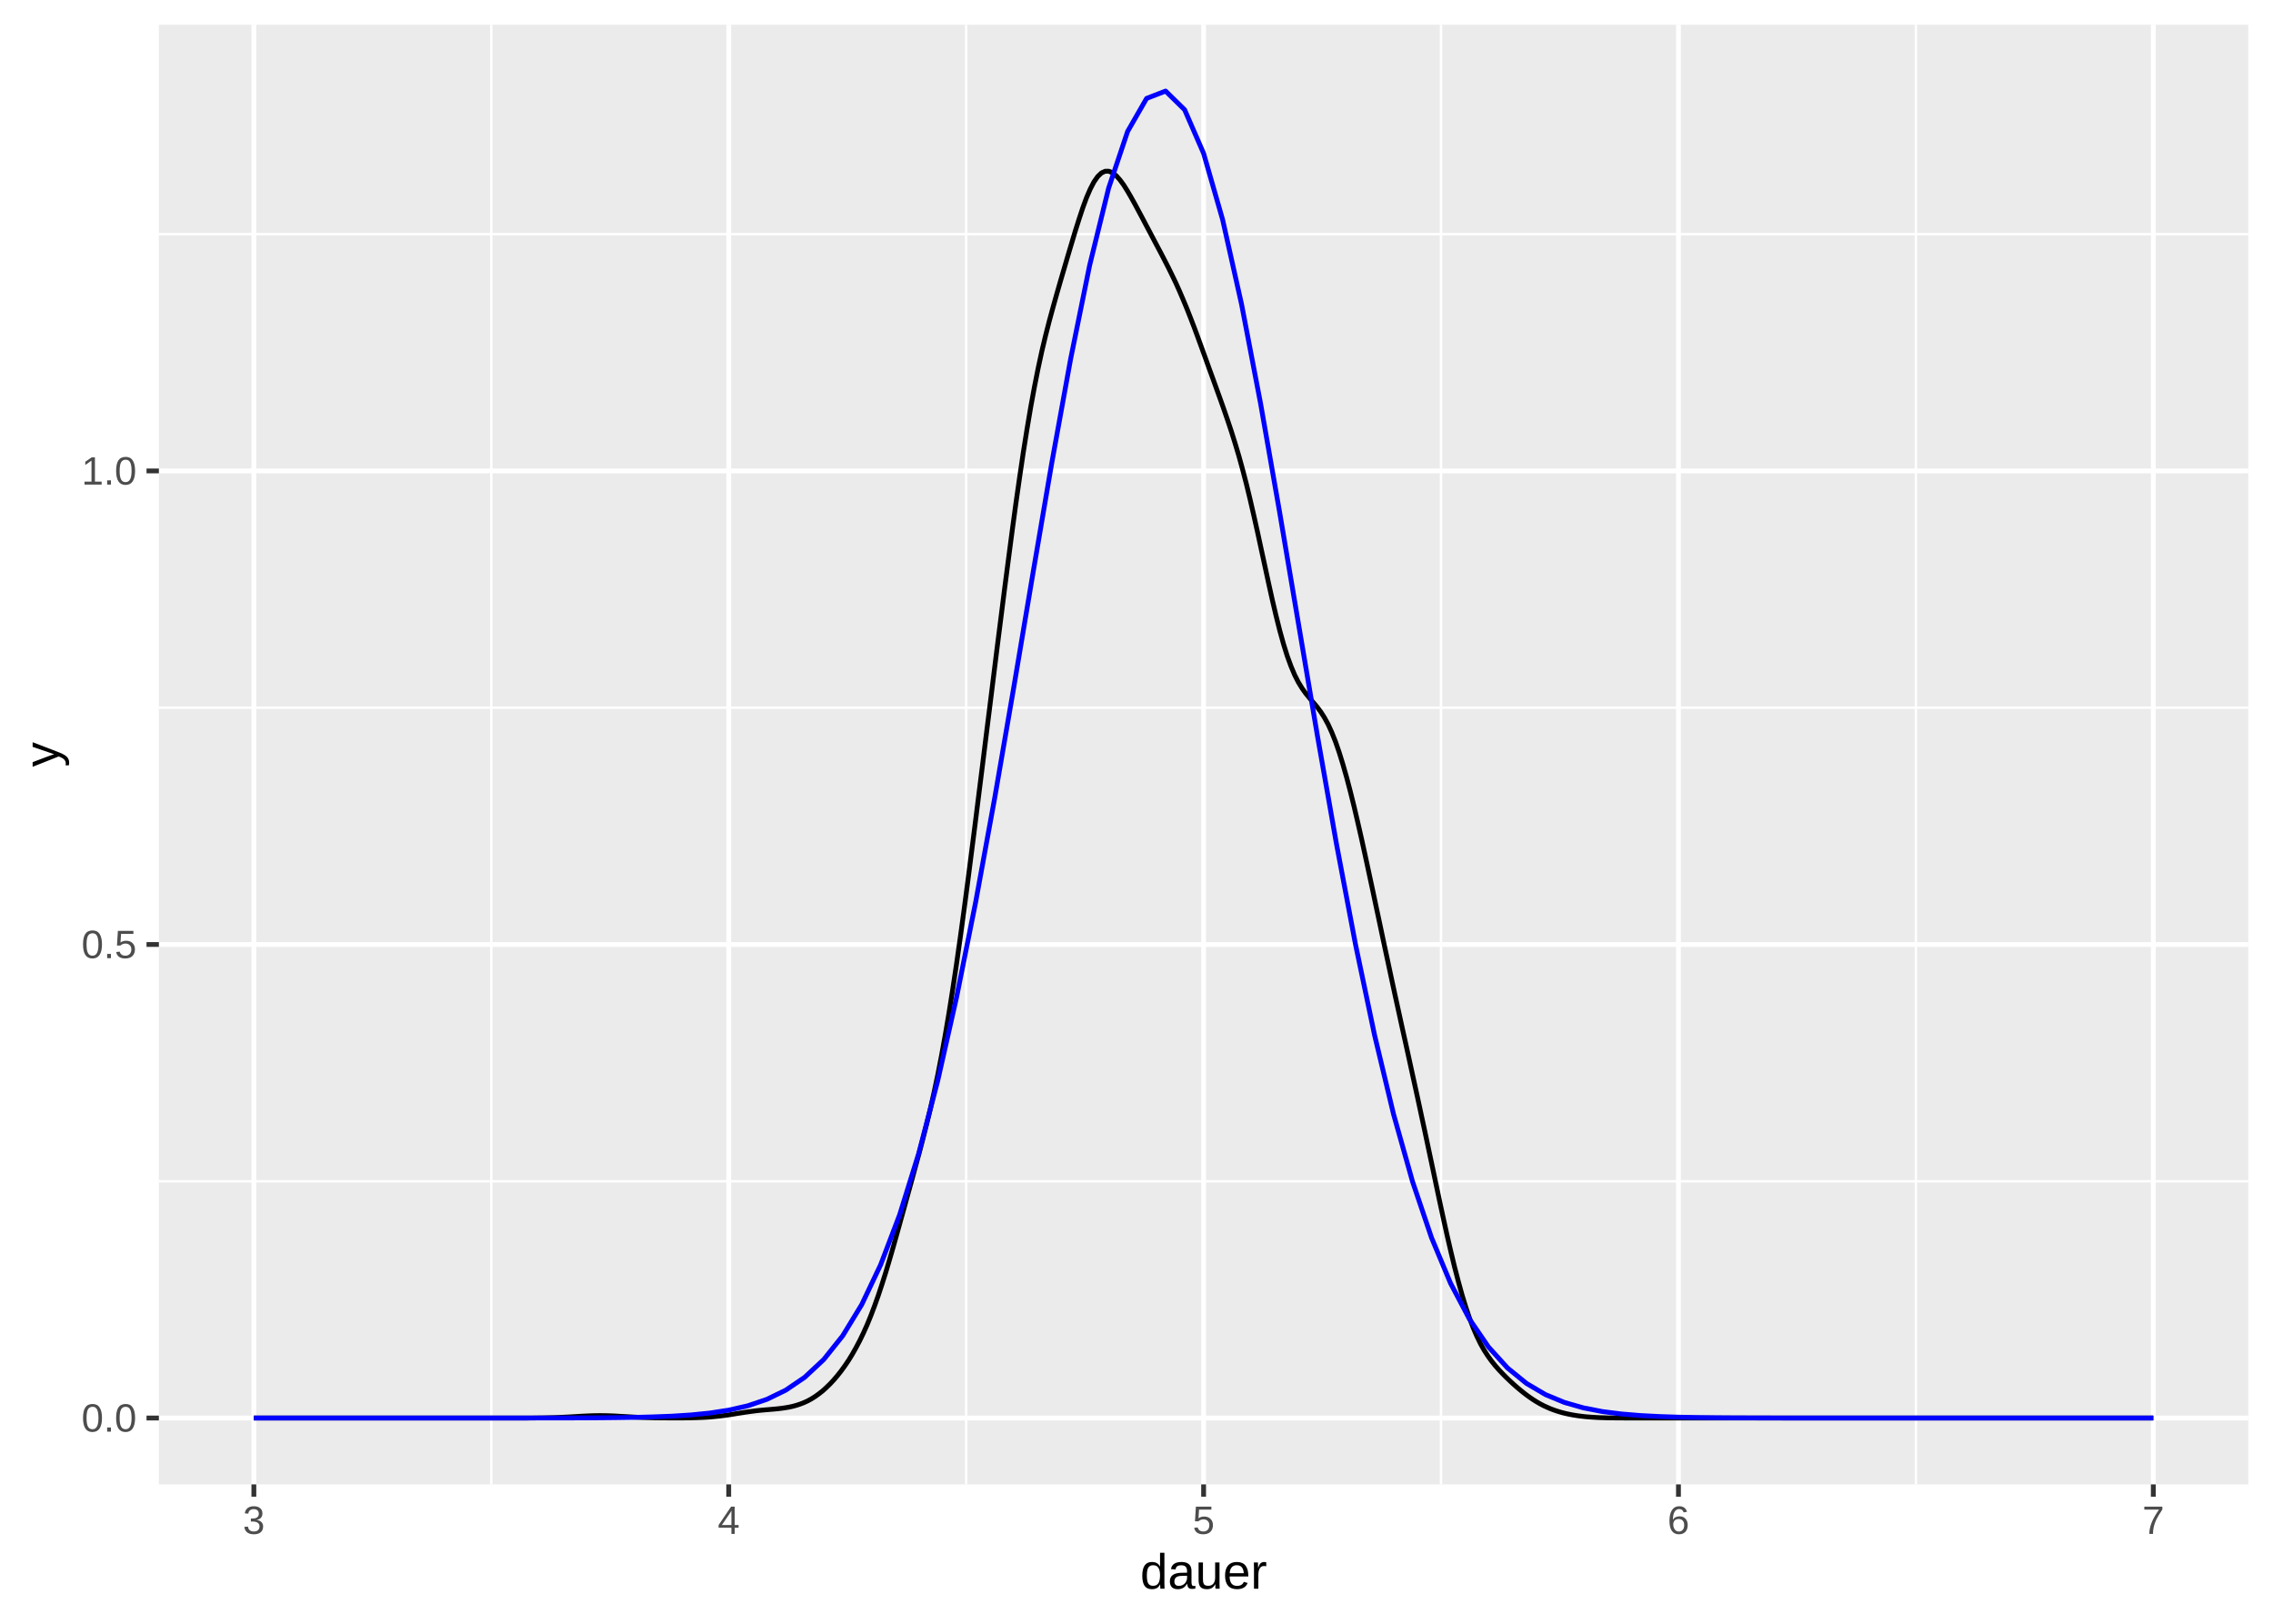
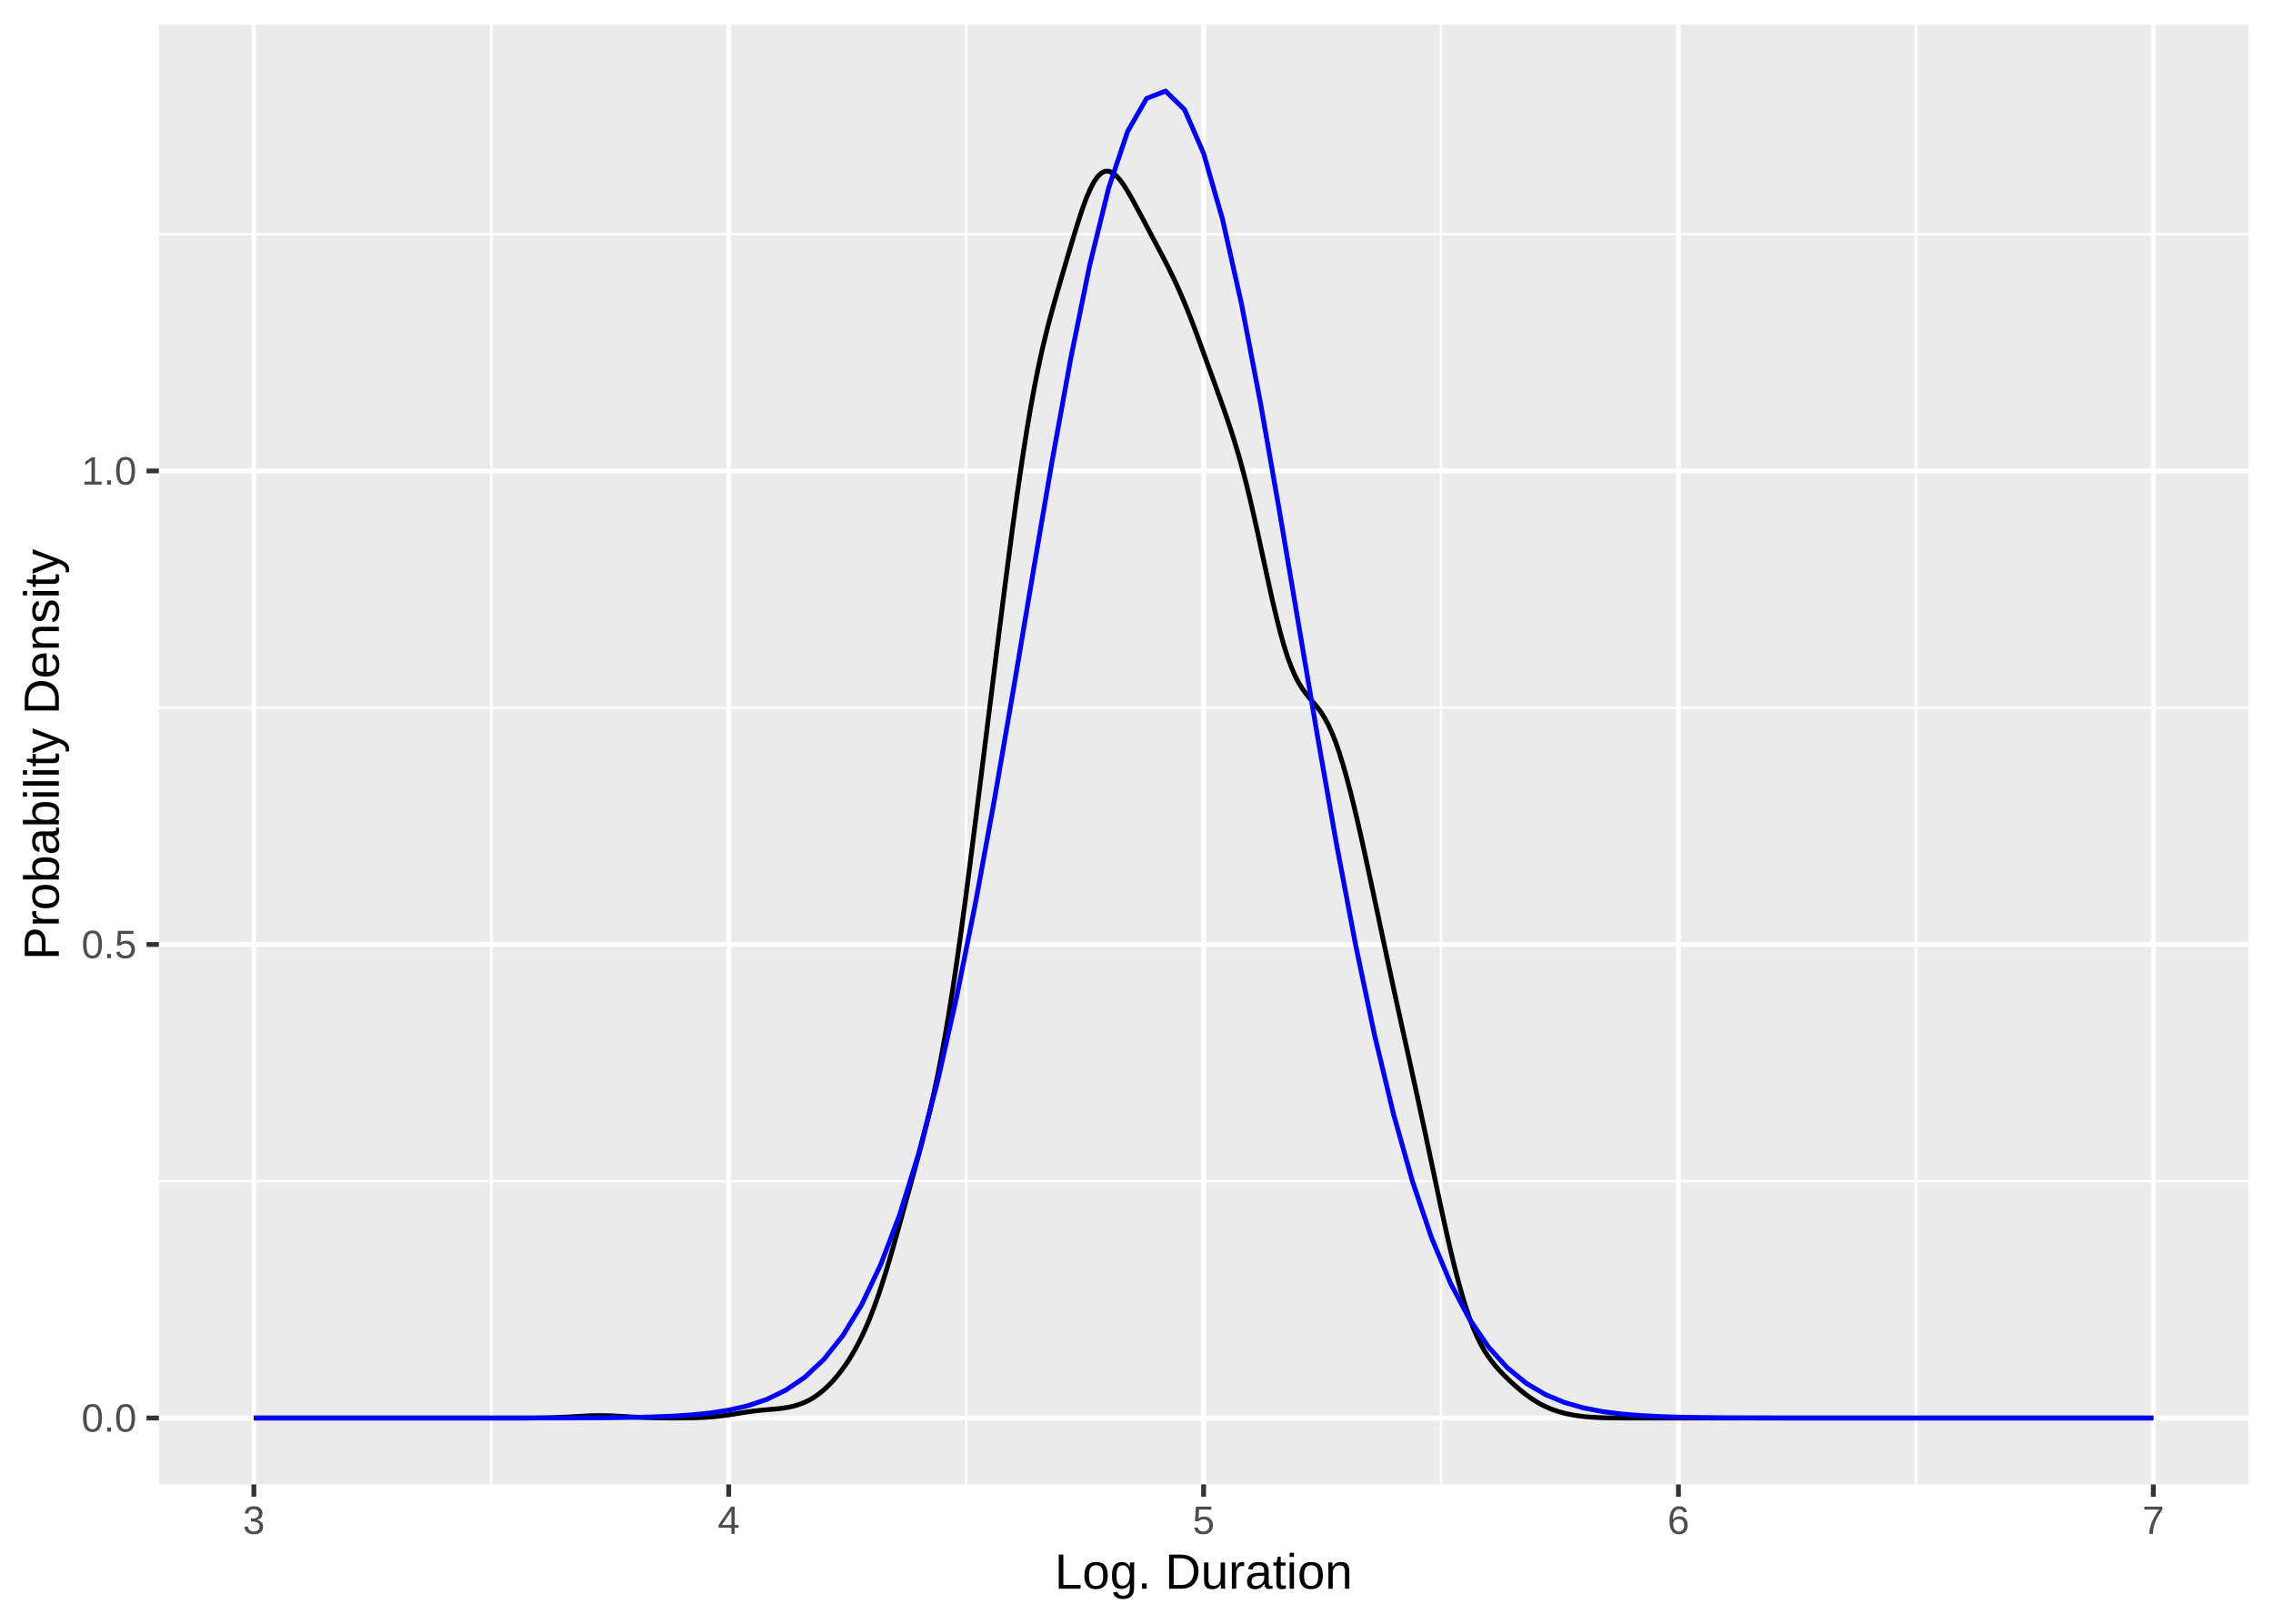
<svg xmlns="http://www.w3.org/2000/svg" width="504.00pt" height="360.00pt" viewBox="0 0 504.00 360.00">
  <g class="svglite">
    <defs>
      <style type="text/css">
    .svglite line, .svglite polyline, .svglite polygon, .svglite path, .svglite rect, .svglite circle {
      fill: none;
      stroke: #000000;
      stroke-linecap: round;
      stroke-linejoin: round;
      stroke-miterlimit: 10.00;
    }
    .svglite text {
      white-space: pre;
    }
    .svglite g.glyphgroup path {
      fill: inherit;
      stroke: none;
    }
  </style>
    </defs>
    <rect width="100%" height="100%" style="stroke: none; fill: #FFFFFF;" />
    <defs>
      <clipPath id="cpMC4wMHw1MDQuMDB8MC4wMHwzNjAuMDA=">
        <rect x="0.00" y="0.00" width="504.00" height="360.00" />
      </clipPath>
    </defs>
    <g clip-path="url(#cpMC4wMHw1MDQuMDB8MC4wMHwzNjAuMDA=)">
      <rect x="0.00" y="0.00" width="504.00" height="360.00" style="stroke-width: 1.07; stroke: #FFFFFF; fill: #FFFFFF;" />
    </g>
    <defs>
      <clipPath id="cpMzUuMjN8NDk4LjUyfDUuNDh8MzI5LjEw">
        <rect x="35.23" y="5.48" width="463.29" height="323.62" />
      </clipPath>
    </defs>
    <g clip-path="url(#cpMzUuMjN8NDk4LjUyfDUuNDh8MzI5LjEw)">
      <rect x="35.23" y="5.48" width="463.29" height="323.62" style="stroke-width: 1.07; stroke: none; fill: #EBEBEB;" />
      <polyline points="35.23,261.90 498.52,261.90 " style="stroke-width: 0.53; stroke: #FFFFFF; stroke-linecap: butt;" />
      <polyline points="35.23,156.90 498.52,156.90 " style="stroke-width: 0.53; stroke: #FFFFFF; stroke-linecap: butt;" />
      <polyline points="35.23,51.91 498.52,51.91 " style="stroke-width: 0.53; stroke: #FFFFFF; stroke-linecap: butt;" />
      <polyline points="108.94,329.10 108.94,5.48 " style="stroke-width: 0.53; stroke: #FFFFFF; stroke-linecap: butt;" />
      <polyline points="214.23,329.10 214.23,5.48 " style="stroke-width: 0.53; stroke: #FFFFFF; stroke-linecap: butt;" />
      <polyline points="319.52,329.10 319.52,5.48 " style="stroke-width: 0.53; stroke: #FFFFFF; stroke-linecap: butt;" />
      <polyline points="424.82,329.10 424.82,5.48 " style="stroke-width: 0.53; stroke: #FFFFFF; stroke-linecap: butt;" />
      <polyline points="35.23,314.39 498.52,314.39 " style="stroke-width: 1.07; stroke: #FFFFFF; stroke-linecap: butt;" />
      <polyline points="35.23,209.40 498.52,209.40 " style="stroke-width: 1.07; stroke: #FFFFFF; stroke-linecap: butt;" />
      <polyline points="35.23,104.41 498.52,104.41 " style="stroke-width: 1.07; stroke: #FFFFFF; stroke-linecap: butt;" />
      <polyline points="56.29,329.10 56.29,5.48 " style="stroke-width: 1.07; stroke: #FFFFFF; stroke-linecap: butt;" />
      <polyline points="161.58,329.10 161.58,5.48 " style="stroke-width: 1.07; stroke: #FFFFFF; stroke-linecap: butt;" />
      <polyline points="266.88,329.10 266.88,5.48 " style="stroke-width: 1.07; stroke: #FFFFFF; stroke-linecap: butt;" />
      <polyline points="372.17,329.10 372.17,5.48 " style="stroke-width: 1.07; stroke: #FFFFFF; stroke-linecap: butt;" />
      <polyline points="477.46,329.10 477.46,5.48 " style="stroke-width: 1.07; stroke: #FFFFFF; stroke-linecap: butt;" />
      <polygon points="56.29,314.39 57.12,314.39 57.94,314.39 58.76,314.39 59.59,314.39 60.41,314.39 61.24,314.39 62.06,314.39 62.89,314.39 63.71,314.39 64.53,314.39 65.36,314.39 66.18,314.39 67.01,314.39 67.83,314.39 68.66,314.39 69.48,314.39 70.30,314.39 71.13,314.39 71.95,314.39 72.78,314.39 73.60,314.39 74.42,314.39 75.25,314.39 76.07,314.39 76.90,314.39 77.72,314.39 78.55,314.39 79.37,314.39 80.19,314.39 81.02,314.39 81.84,314.39 82.67,314.39 83.49,314.39 84.31,314.39 85.14,314.39 85.96,314.39 86.79,314.39 87.61,314.39 88.44,314.39 89.26,314.39 90.08,314.39 90.91,314.39 91.73,314.39 92.56,314.39 93.38,314.39 94.21,314.39 95.03,314.39 95.85,314.39 96.68,314.39 97.50,314.39 98.33,314.39 99.15,314.39 99.97,314.39 100.80,314.39 101.62,314.39 102.45,314.39 103.27,314.39 104.10,314.39 104.92,314.39 105.74,314.39 106.57,314.39 107.39,314.39 108.22,314.39 109.04,314.39 109.87,314.39 110.69,314.39 111.51,314.39 112.34,314.39 113.16,314.39 113.99,314.39 114.81,314.39 115.63,314.39 116.46,314.39 117.28,314.38 118.11,314.38 118.93,314.37 119.76,314.36 120.58,314.35 121.40,314.33 122.23,314.31 123.05,314.29 123.88,314.26 124.70,314.22 125.53,314.18 126.35,314.14 127.17,314.09 128.00,314.04 128.82,313.99 129.65,313.95 130.47,313.91 131.29,313.88 132.12,313.86 132.94,313.85 133.77,313.86 134.59,313.87 135.42,313.90 136.24,313.93 137.06,313.98 137.89,314.03 138.71,314.07 139.54,314.12 140.36,314.17 141.19,314.21 142.01,314.25 142.83,314.28 143.66,314.31 144.48,314.33 145.31,314.35 146.13,314.36 146.95,314.37 147.78,314.37 148.60,314.38 149.43,314.38 150.25,314.38 151.08,314.38 151.90,314.37 152.72,314.36 153.55,314.34 154.37,314.32 155.20,314.29 156.02,314.26 156.85,314.21 157.67,314.15 158.49,314.07 159.32,313.99 160.14,313.89 160.97,313.78 161.79,313.66 162.61,313.53 163.44,313.39 164.26,313.26 165.09,313.13 165.91,313.01 166.74,312.90 167.56,312.79 168.38,312.70 169.21,312.62 170.03,312.55 170.86,312.48 171.68,312.41 172.51,312.33 173.33,312.23 174.15,312.11 174.98,311.97 175.80,311.79 176.63,311.56 177.45,311.29 178.27,310.97 179.10,310.59 179.92,310.14 180.75,309.62 181.57,309.03 182.40,308.38 183.22,307.64 184.04,306.84 184.87,305.95 185.69,304.99 186.52,303.94 187.34,302.81 188.17,301.58 188.99,300.24 189.81,298.79 190.64,297.22 191.46,295.52 192.29,293.67 193.11,291.66 193.93,289.50 194.76,287.17 195.58,284.69 196.41,282.07 197.23,279.31 198.06,276.46 198.88,273.54 199.70,270.58 200.53,267.60 201.35,264.61 202.18,261.62 203.00,258.61 203.83,255.57 204.65,252.45 205.47,249.21 206.30,245.79 207.12,242.14 207.95,238.22 208.77,234.01 209.59,229.47 210.42,224.59 211.24,219.39 212.07,213.88 212.89,208.09 213.72,202.06 214.54,195.82 215.36,189.42 216.19,182.93 217.01,176.36 217.84,169.76 218.66,163.14 219.49,156.52 220.31,149.92 221.13,143.34 221.96,136.80 222.78,130.33 223.61,123.95 224.43,117.71 225.25,111.66 226.08,105.84 226.90,100.30 227.73,95.09 228.55,90.23 229.38,85.73 230.20,81.61 231.02,77.82 231.85,74.35 232.67,71.14 233.50,68.10 234.32,65.18 235.14,62.32 235.97,59.50 236.79,56.69 237.62,53.91 238.44,51.18 239.27,48.55 240.09,46.08 240.91,43.84 241.74,41.92 242.56,40.34 243.39,39.15 244.21,38.36 245.04,37.97 245.86,37.96 246.68,38.31 247.51,38.96 248.33,39.88 249.16,41.01 249.98,42.32 250.80,43.73 251.63,45.22 252.45,46.75 253.28,48.30 254.10,49.86 254.93,51.42 255.75,52.98 256.57,54.53 257.40,56.09 258.22,57.67 259.05,59.29 259.87,60.96 260.70,62.69 261.52,64.51 262.34,66.42 263.17,68.42 263.99,70.50 264.82,72.66 265.64,74.88 266.46,77.13 267.29,79.41 268.11,81.69 268.94,83.96 269.76,86.24 270.59,88.53 271.41,90.85 272.23,93.24 273.06,95.73 273.88,98.35 274.71,101.13 275.53,104.10 276.36,107.29 277.18,110.68 278.00,114.24 278.83,117.94 279.65,121.73 280.48,125.55 281.30,129.34 282.12,133.03 282.95,136.54 283.77,139.82 284.60,142.80 285.42,145.43 286.25,147.70 287.07,149.64 287.89,151.26 288.72,152.61 289.54,153.76 290.37,154.77 291.19,155.73 292.02,156.71 292.84,157.80 293.66,159.08 294.49,160.60 295.31,162.40 296.14,164.48 296.96,166.86 297.78,169.51 298.61,172.42 299.43,175.55 300.26,178.89 301.08,182.39 301.91,186.02 302.73,189.76 303.55,193.57 304.38,197.43 305.20,201.31 306.03,205.20 306.85,209.08 307.68,212.94 308.50,216.78 309.32,220.58 310.15,224.36 310.97,228.11 311.80,231.84 312.62,235.58 313.44,239.33 314.27,243.11 315.09,246.92 315.92,250.76 316.74,254.63 317.57,258.53 318.39,262.43 319.21,266.30 320.04,270.13 320.86,273.84 321.69,277.43 322.51,280.84 323.34,284.03 324.16,287.00 324.98,289.70 325.81,292.15 326.63,294.32 327.46,296.24 328.28,297.93 329.10,299.38 329.93,300.66 330.75,301.79 331.58,302.82 332.40,303.75 333.23,304.62 334.05,305.45 334.87,306.23 335.70,306.99 336.52,307.71 337.35,308.40 338.17,309.05 339.00,309.66 339.82,310.23 340.64,310.75 341.47,311.23 342.29,311.66 343.12,312.04 343.94,312.39 344.76,312.69 345.59,312.96 346.41,313.20 347.24,313.41 348.06,313.58 348.89,313.74 349.71,313.87 350.53,313.98 351.36,314.08 352.18,314.15 353.01,314.21 353.83,314.26 354.66,314.30 355.48,314.32 356.30,314.35 357.13,314.36 357.95,314.37 358.78,314.38 359.60,314.38 360.42,314.39 361.25,314.39 362.07,314.39 362.90,314.39 363.72,314.39 364.55,314.39 365.37,314.39 366.19,314.39 367.02,314.39 367.84,314.39 368.67,314.39 369.49,314.39 370.32,314.39 371.14,314.39 371.96,314.39 372.79,314.39 373.61,314.39 374.44,314.39 375.26,314.39 376.08,314.39 376.91,314.39 377.73,314.39 378.56,314.39 379.38,314.39 380.21,314.39 381.03,314.39 381.85,314.39 382.68,314.39 383.50,314.39 384.33,314.39 385.15,314.39 385.97,314.39 386.80,314.39 387.62,314.39 388.45,314.39 389.27,314.39 390.10,314.39 390.92,314.39 391.74,314.39 392.57,314.39 393.39,314.39 394.22,314.39 395.04,314.39 395.87,314.39 396.69,314.39 397.51,314.39 398.34,314.39 399.16,314.39 399.99,314.39 400.81,314.39 401.63,314.39 402.46,314.39 403.28,314.39 404.11,314.39 404.93,314.39 405.76,314.39 406.58,314.39 407.40,314.39 408.23,314.39 409.05,314.39 409.88,314.39 410.70,314.39 411.53,314.39 412.35,314.39 413.17,314.39 414.00,314.39 414.82,314.39 415.65,314.39 416.47,314.39 417.29,314.39 418.12,314.39 418.94,314.39 419.77,314.39 420.59,314.39 421.42,314.39 422.24,314.39 423.06,314.39 423.89,314.39 424.71,314.39 425.54,314.39 426.36,314.39 427.19,314.39 428.01,314.39 428.83,314.39 429.66,314.39 430.48,314.39 431.31,314.39 432.13,314.39 432.95,314.39 433.78,314.39 434.60,314.39 435.43,314.39 436.25,314.39 437.08,314.39 437.90,314.39 438.72,314.39 439.55,314.39 440.37,314.39 441.20,314.39 442.02,314.39 442.85,314.39 443.67,314.39 444.49,314.39 445.32,314.39 446.14,314.39 446.97,314.39 447.79,314.39 448.61,314.39 449.44,314.39 450.26,314.39 451.09,314.39 451.91,314.39 452.74,314.39 453.56,314.39 454.38,314.39 455.21,314.39 456.03,314.39 456.86,314.39 457.68,314.39 458.51,314.39 459.33,314.39 460.15,314.39 460.98,314.39 461.80,314.39 462.63,314.39 463.45,314.39 464.27,314.39 465.10,314.39 465.92,314.39 466.75,314.39 467.57,314.39 468.40,314.39 469.22,314.39 470.04,314.39 470.87,314.39 471.69,314.39 472.52,314.39 473.34,314.39 474.17,314.39 474.99,314.39 475.81,314.39 476.64,314.39 477.46,314.39 477.46,314.39 476.64,314.39 475.81,314.39 474.99,314.39 474.17,314.39 473.34,314.39 472.52,314.39 471.69,314.39 470.87,314.39 470.04,314.39 469.22,314.39 468.40,314.39 467.57,314.39 466.75,314.39 465.92,314.39 465.10,314.39 464.27,314.39 463.45,314.39 462.63,314.39 461.80,314.39 460.98,314.39 460.15,314.39 459.33,314.39 458.51,314.39 457.68,314.39 456.86,314.39 456.03,314.39 455.21,314.39 454.38,314.39 453.56,314.39 452.74,314.39 451.91,314.39 451.09,314.39 450.26,314.39 449.44,314.39 448.61,314.39 447.79,314.39 446.97,314.39 446.14,314.39 445.32,314.39 444.49,314.39 443.67,314.39 442.85,314.39 442.02,314.39 441.20,314.39 440.37,314.39 439.55,314.39 438.72,314.39 437.90,314.39 437.08,314.39 436.25,314.39 435.43,314.39 434.60,314.39 433.78,314.39 432.95,314.39 432.13,314.39 431.31,314.39 430.48,314.39 429.66,314.39 428.83,314.39 428.01,314.39 427.19,314.39 426.36,314.39 425.54,314.39 424.71,314.39 423.89,314.39 423.06,314.39 422.24,314.39 421.42,314.39 420.59,314.39 419.77,314.39 418.94,314.39 418.12,314.39 417.29,314.39 416.47,314.39 415.65,314.39 414.82,314.39 414.00,314.39 413.17,314.39 412.35,314.39 411.53,314.39 410.70,314.39 409.88,314.39 409.05,314.39 408.23,314.39 407.40,314.39 406.58,314.39 405.76,314.39 404.93,314.39 404.11,314.39 403.28,314.39 402.46,314.39 401.63,314.39 400.81,314.39 399.99,314.39 399.16,314.39 398.34,314.39 397.51,314.39 396.69,314.39 395.87,314.39 395.04,314.39 394.22,314.39 393.39,314.39 392.57,314.39 391.74,314.39 390.92,314.39 390.10,314.39 389.27,314.39 388.45,314.39 387.62,314.39 386.80,314.39 385.97,314.39 385.15,314.39 384.33,314.39 383.50,314.39 382.68,314.39 381.85,314.39 381.03,314.39 380.21,314.39 379.38,314.39 378.56,314.39 377.73,314.39 376.91,314.39 376.08,314.39 375.26,314.39 374.44,314.39 373.61,314.39 372.79,314.39 371.96,314.39 371.14,314.39 370.32,314.39 369.49,314.39 368.67,314.39 367.84,314.39 367.02,314.39 366.19,314.39 365.37,314.39 364.55,314.39 363.72,314.39 362.90,314.39 362.07,314.39 361.25,314.39 360.42,314.39 359.60,314.39 358.78,314.39 357.95,314.39 357.13,314.39 356.30,314.39 355.48,314.39 354.66,314.39 353.83,314.39 353.01,314.39 352.18,314.39 351.36,314.39 350.53,314.39 349.71,314.39 348.89,314.39 348.06,314.39 347.24,314.39 346.41,314.39 345.59,314.39 344.76,314.39 343.94,314.39 343.12,314.39 342.29,314.39 341.47,314.39 340.64,314.39 339.82,314.39 339.00,314.39 338.17,314.39 337.35,314.39 336.52,314.39 335.70,314.39 334.87,314.39 334.05,314.39 333.23,314.39 332.40,314.39 331.58,314.39 330.75,314.39 329.93,314.39 329.10,314.39 328.28,314.39 327.46,314.39 326.63,314.39 325.81,314.39 324.98,314.39 324.16,314.39 323.34,314.39 322.51,314.39 321.69,314.39 320.86,314.39 320.04,314.39 319.21,314.39 318.39,314.39 317.57,314.39 316.74,314.39 315.92,314.39 315.09,314.39 314.27,314.39 313.44,314.39 312.62,314.39 311.80,314.39 310.97,314.39 310.15,314.39 309.32,314.39 308.50,314.39 307.68,314.39 306.85,314.39 306.03,314.39 305.20,314.39 304.38,314.39 303.55,314.39 302.73,314.39 301.91,314.39 301.08,314.39 300.26,314.39 299.43,314.39 298.61,314.39 297.78,314.39 296.96,314.39 296.14,314.39 295.31,314.39 294.49,314.39 293.66,314.39 292.84,314.39 292.02,314.39 291.19,314.39 290.37,314.39 289.54,314.39 288.72,314.39 287.89,314.39 287.07,314.39 286.25,314.39 285.42,314.39 284.60,314.39 283.77,314.39 282.95,314.39 282.12,314.39 281.30,314.39 280.48,314.39 279.65,314.39 278.83,314.39 278.00,314.39 277.18,314.39 276.36,314.39 275.53,314.39 274.71,314.39 273.88,314.39 273.06,314.39 272.23,314.39 271.41,314.39 270.59,314.39 269.76,314.39 268.94,314.39 268.11,314.39 267.29,314.39 266.46,314.39 265.64,314.39 264.82,314.39 263.99,314.39 263.17,314.39 262.34,314.39 261.52,314.39 260.70,314.39 259.87,314.39 259.05,314.39 258.22,314.39 257.40,314.39 256.57,314.39 255.75,314.39 254.93,314.39 254.10,314.39 253.28,314.39 252.45,314.39 251.63,314.39 250.80,314.39 249.98,314.39 249.16,314.39 248.33,314.39 247.51,314.39 246.68,314.39 245.86,314.39 245.04,314.39 244.21,314.39 243.39,314.39 242.56,314.39 241.74,314.39 240.91,314.39 240.09,314.39 239.27,314.39 238.44,314.39 237.62,314.39 236.79,314.39 235.97,314.39 235.14,314.39 234.32,314.39 233.50,314.39 232.67,314.39 231.85,314.39 231.02,314.39 230.20,314.39 229.38,314.39 228.55,314.39 227.73,314.39 226.90,314.39 226.08,314.39 225.25,314.39 224.43,314.39 223.61,314.39 222.78,314.39 221.96,314.39 221.13,314.39 220.31,314.39 219.49,314.39 218.66,314.39 217.84,314.39 217.01,314.39 216.19,314.39 215.36,314.39 214.54,314.39 213.72,314.39 212.89,314.39 212.07,314.39 211.24,314.39 210.42,314.39 209.59,314.39 208.77,314.39 207.95,314.39 207.12,314.39 206.30,314.39 205.47,314.39 204.65,314.39 203.83,314.39 203.00,314.39 202.18,314.39 201.35,314.39 200.53,314.39 199.70,314.39 198.88,314.39 198.06,314.39 197.23,314.39 196.41,314.39 195.58,314.39 194.76,314.39 193.93,314.39 193.11,314.39 192.29,314.39 191.46,314.39 190.64,314.39 189.81,314.39 188.99,314.39 188.17,314.39 187.34,314.39 186.52,314.39 185.69,314.39 184.87,314.39 184.04,314.39 183.22,314.39 182.40,314.39 181.57,314.39 180.75,314.39 179.92,314.39 179.10,314.39 178.27,314.39 177.45,314.39 176.63,314.39 175.80,314.39 174.98,314.39 174.15,314.39 173.33,314.39 172.51,314.39 171.68,314.39 170.86,314.39 170.03,314.39 169.21,314.39 168.38,314.39 167.56,314.39 166.74,314.39 165.91,314.39 165.09,314.39 164.26,314.39 163.44,314.39 162.61,314.39 161.79,314.39 160.97,314.39 160.14,314.39 159.32,314.39 158.49,314.39 157.67,314.39 156.85,314.39 156.02,314.39 155.20,314.39 154.37,314.39 153.55,314.39 152.72,314.39 151.90,314.39 151.08,314.39 150.25,314.39 149.43,314.39 148.60,314.39 147.78,314.39 146.95,314.39 146.13,314.39 145.31,314.39 144.48,314.39 143.66,314.39 142.83,314.39 142.01,314.39 141.19,314.39 140.36,314.39 139.54,314.39 138.71,314.39 137.89,314.39 137.06,314.39 136.24,314.39 135.42,314.39 134.59,314.39 133.77,314.39 132.94,314.39 132.12,314.39 131.29,314.39 130.47,314.39 129.65,314.39 128.82,314.39 128.00,314.39 127.17,314.39 126.35,314.39 125.53,314.39 124.70,314.39 123.88,314.39 123.05,314.39 122.23,314.39 121.40,314.39 120.58,314.39 119.76,314.39 118.93,314.39 118.11,314.39 117.28,314.39 116.46,314.39 115.63,314.39 114.81,314.39 113.99,314.39 113.16,314.39 112.34,314.39 111.51,314.39 110.69,314.39 109.87,314.39 109.04,314.39 108.22,314.39 107.39,314.39 106.57,314.39 105.74,314.39 104.92,314.39 104.10,314.39 103.27,314.39 102.45,314.39 101.62,314.39 100.80,314.39 99.97,314.39 99.15,314.39 98.33,314.39 97.50,314.39 96.68,314.39 95.85,314.39 95.03,314.39 94.21,314.39 93.38,314.39 92.56,314.39 91.73,314.39 90.91,314.39 90.08,314.39 89.26,314.39 88.44,314.39 87.61,314.39 86.79,314.39 85.96,314.39 85.14,314.39 84.31,314.39 83.49,314.39 82.67,314.39 81.84,314.39 81.02,314.39 80.19,314.39 79.37,314.39 78.55,314.39 77.72,314.39 76.90,314.39 76.07,314.39 75.25,314.39 74.42,314.39 73.60,314.39 72.78,314.39 71.95,314.39 71.13,314.39 70.30,314.39 69.48,314.39 68.66,314.39 67.83,314.39 67.01,314.39 66.18,314.39 65.36,314.39 64.53,314.39 63.71,314.39 62.89,314.39 62.06,314.39 61.24,314.39 60.41,314.39 59.59,314.39 58.76,314.39 57.94,314.39 57.12,314.39 56.29,314.39 " style="stroke-width: 0.00; stroke: none; stroke-linecap: butt;" />
      <polyline points="56.29,314.39 57.12,314.39 57.94,314.39 58.76,314.39 59.59,314.39 60.41,314.39 61.24,314.39 62.06,314.39 62.89,314.39 63.71,314.39 64.53,314.39 65.36,314.39 66.18,314.39 67.01,314.39 67.83,314.39 68.66,314.39 69.48,314.39 70.30,314.39 71.13,314.39 71.95,314.39 72.78,314.39 73.60,314.39 74.42,314.39 75.25,314.39 76.07,314.39 76.90,314.39 77.72,314.39 78.55,314.39 79.37,314.39 80.19,314.39 81.02,314.39 81.84,314.39 82.67,314.39 83.49,314.39 84.31,314.39 85.14,314.39 85.96,314.39 86.79,314.39 87.61,314.39 88.44,314.39 89.26,314.39 90.08,314.39 90.91,314.39 91.73,314.39 92.56,314.39 93.38,314.39 94.21,314.39 95.03,314.39 95.85,314.39 96.68,314.39 97.50,314.39 98.33,314.39 99.15,314.39 99.97,314.39 100.80,314.39 101.62,314.39 102.45,314.39 103.27,314.39 104.10,314.39 104.92,314.39 105.74,314.39 106.57,314.39 107.39,314.39 108.22,314.39 109.04,314.39 109.87,314.39 110.69,314.39 111.51,314.39 112.34,314.39 113.16,314.39 113.99,314.39 114.81,314.39 115.63,314.39 116.46,314.39 117.28,314.38 118.11,314.38 118.93,314.37 119.76,314.36 120.58,314.35 121.40,314.33 122.23,314.31 123.05,314.29 123.88,314.26 124.70,314.22 125.53,314.18 126.35,314.14 127.17,314.09 128.00,314.04 128.82,313.99 129.65,313.95 130.47,313.91 131.29,313.88 132.12,313.86 132.94,313.85 133.77,313.86 134.59,313.87 135.42,313.90 136.24,313.93 137.06,313.98 137.89,314.03 138.71,314.07 139.54,314.12 140.36,314.17 141.19,314.21 142.01,314.25 142.83,314.28 143.66,314.31 144.48,314.33 145.31,314.35 146.13,314.36 146.95,314.37 147.78,314.37 148.60,314.38 149.43,314.38 150.25,314.38 151.08,314.38 151.90,314.37 152.72,314.36 153.55,314.34 154.37,314.32 155.20,314.29 156.02,314.26 156.85,314.21 157.67,314.15 158.49,314.07 159.32,313.99 160.14,313.89 160.97,313.78 161.79,313.66 162.61,313.53 163.44,313.39 164.26,313.26 165.09,313.13 165.91,313.01 166.74,312.90 167.56,312.79 168.38,312.70 169.21,312.62 170.03,312.55 170.86,312.48 171.68,312.41 172.51,312.33 173.33,312.23 174.15,312.11 174.98,311.97 175.80,311.79 176.63,311.56 177.45,311.29 178.27,310.97 179.10,310.59 179.92,310.14 180.75,309.62 181.57,309.03 182.40,308.38 183.22,307.64 184.04,306.84 184.87,305.95 185.69,304.99 186.52,303.94 187.34,302.81 188.17,301.58 188.99,300.24 189.81,298.79 190.64,297.22 191.46,295.52 192.29,293.67 193.11,291.66 193.93,289.50 194.76,287.17 195.58,284.69 196.41,282.07 197.23,279.31 198.06,276.46 198.88,273.54 199.70,270.58 200.53,267.60 201.35,264.61 202.18,261.62 203.00,258.61 203.83,255.57 204.65,252.45 205.47,249.21 206.30,245.79 207.12,242.14 207.95,238.22 208.77,234.01 209.59,229.47 210.42,224.59 211.24,219.39 212.07,213.88 212.89,208.09 213.72,202.06 214.54,195.82 215.36,189.42 216.19,182.93 217.01,176.36 217.84,169.76 218.66,163.14 219.49,156.52 220.31,149.92 221.13,143.34 221.96,136.80 222.78,130.33 223.61,123.95 224.43,117.71 225.25,111.66 226.08,105.84 226.90,100.30 227.73,95.09 228.55,90.23 229.38,85.73 230.20,81.61 231.02,77.82 231.85,74.35 232.67,71.14 233.50,68.10 234.32,65.18 235.14,62.32 235.97,59.50 236.79,56.69 237.62,53.91 238.44,51.18 239.27,48.55 240.09,46.08 240.91,43.84 241.74,41.92 242.56,40.34 243.39,39.15 244.21,38.36 245.04,37.97 245.86,37.96 246.68,38.31 247.51,38.96 248.33,39.88 249.16,41.01 249.98,42.32 250.80,43.73 251.63,45.22 252.45,46.75 253.28,48.30 254.10,49.86 254.93,51.42 255.75,52.98 256.57,54.53 257.40,56.09 258.22,57.67 259.05,59.29 259.87,60.96 260.70,62.69 261.52,64.51 262.34,66.42 263.17,68.42 263.99,70.50 264.82,72.66 265.64,74.88 266.46,77.13 267.29,79.41 268.11,81.69 268.94,83.96 269.76,86.24 270.59,88.53 271.41,90.85 272.23,93.24 273.06,95.73 273.88,98.35 274.71,101.13 275.53,104.10 276.36,107.29 277.18,110.68 278.00,114.24 278.83,117.94 279.65,121.73 280.48,125.55 281.30,129.34 282.12,133.03 282.95,136.54 283.77,139.82 284.60,142.80 285.42,145.43 286.25,147.70 287.07,149.64 287.89,151.26 288.72,152.61 289.54,153.76 290.37,154.77 291.19,155.73 292.02,156.71 292.84,157.80 293.66,159.08 294.49,160.60 295.31,162.40 296.14,164.48 296.96,166.86 297.78,169.51 298.61,172.42 299.43,175.55 300.26,178.89 301.08,182.39 301.91,186.02 302.73,189.76 303.55,193.57 304.38,197.43 305.20,201.31 306.03,205.20 306.85,209.08 307.68,212.94 308.50,216.78 309.32,220.58 310.15,224.36 310.97,228.11 311.80,231.84 312.62,235.58 313.44,239.33 314.27,243.11 315.09,246.92 315.92,250.76 316.74,254.63 317.57,258.53 318.39,262.43 319.21,266.30 320.04,270.13 320.86,273.84 321.69,277.43 322.51,280.84 323.34,284.03 324.16,287.00 324.98,289.70 325.81,292.15 326.63,294.32 327.46,296.24 328.28,297.93 329.10,299.38 329.93,300.66 330.75,301.79 331.58,302.82 332.40,303.75 333.23,304.62 334.05,305.45 334.87,306.23 335.70,306.99 336.52,307.71 337.35,308.40 338.17,309.05 339.00,309.66 339.82,310.23 340.64,310.75 341.47,311.23 342.29,311.66 343.12,312.04 343.94,312.39 344.76,312.69 345.59,312.96 346.41,313.20 347.24,313.41 348.06,313.58 348.89,313.74 349.71,313.87 350.53,313.98 351.36,314.08 352.18,314.15 353.01,314.21 353.83,314.26 354.66,314.30 355.48,314.32 356.30,314.35 357.13,314.36 357.95,314.37 358.78,314.38 359.60,314.38 360.42,314.39 361.25,314.39 362.07,314.39 362.90,314.39 363.72,314.39 364.55,314.39 365.37,314.39 366.19,314.39 367.02,314.39 367.84,314.39 368.67,314.39 369.49,314.39 370.32,314.39 371.14,314.39 371.96,314.39 372.79,314.39 373.61,314.39 374.44,314.39 375.26,314.39 376.08,314.39 376.91,314.39 377.73,314.39 378.56,314.39 379.38,314.39 380.21,314.39 381.03,314.39 381.85,314.39 382.68,314.39 383.50,314.39 384.33,314.39 385.15,314.39 385.97,314.39 386.80,314.39 387.62,314.39 388.45,314.39 389.27,314.39 390.10,314.39 390.92,314.39 391.74,314.39 392.57,314.39 393.39,314.39 394.22,314.39 395.04,314.39 395.87,314.39 396.69,314.39 397.51,314.39 398.34,314.39 399.16,314.39 399.99,314.39 400.81,314.39 401.63,314.39 402.46,314.39 403.28,314.39 404.11,314.39 404.93,314.39 405.76,314.39 406.58,314.39 407.40,314.39 408.23,314.39 409.05,314.39 409.88,314.39 410.70,314.39 411.53,314.39 412.35,314.39 413.17,314.39 414.00,314.39 414.82,314.39 415.65,314.39 416.47,314.39 417.29,314.39 418.12,314.39 418.94,314.39 419.77,314.39 420.59,314.39 421.42,314.39 422.24,314.39 423.06,314.39 423.89,314.39 424.71,314.39 425.54,314.39 426.36,314.39 427.19,314.39 428.01,314.39 428.83,314.39 429.66,314.39 430.48,314.39 431.31,314.39 432.13,314.39 432.95,314.39 433.78,314.39 434.60,314.39 435.43,314.39 436.25,314.39 437.08,314.39 437.90,314.39 438.72,314.39 439.55,314.39 440.37,314.39 441.20,314.39 442.02,314.39 442.85,314.39 443.67,314.39 444.49,314.39 445.32,314.39 446.14,314.39 446.97,314.39 447.79,314.39 448.61,314.39 449.44,314.39 450.26,314.39 451.09,314.39 451.91,314.39 452.74,314.39 453.56,314.39 454.38,314.39 455.21,314.39 456.03,314.39 456.86,314.39 457.68,314.39 458.51,314.39 459.33,314.39 460.15,314.39 460.98,314.39 461.80,314.39 462.63,314.39 463.45,314.39 464.27,314.39 465.10,314.39 465.92,314.39 466.75,314.39 467.57,314.39 468.40,314.39 469.22,314.39 470.04,314.39 470.87,314.39 471.69,314.39 472.52,314.39 473.34,314.39 474.17,314.39 474.99,314.39 475.81,314.39 476.64,314.39 477.46,314.39 " style="stroke-width: 1.07; stroke-linecap: butt;" />
      <polyline points="56.29,314.39 60.50,314.39 64.72,314.39 68.93,314.39 73.14,314.39 77.35,314.39 81.56,314.39 85.77,314.39 89.99,314.39 94.20,314.39 98.41,314.39 102.62,314.39 106.83,314.39 111.04,314.39 115.26,314.39 119.47,314.38 123.68,314.38 127.89,314.37 132.10,314.35 136.31,314.31 140.53,314.25 144.74,314.14 148.95,313.98 153.16,313.71 157.37,313.29 161.58,312.64 165.80,311.68 170.01,310.26 174.22,308.22 178.43,305.36 182.64,301.43 186.85,296.16 191.07,289.24 195.28,280.38 199.49,269.30 203.70,255.77 207.91,239.67 212.12,221.02 216.34,199.99 220.55,176.97 224.76,152.55 228.97,127.51 233.18,102.82 237.40,79.56 241.61,58.83 245.82,41.71 250.03,29.14 254.24,21.82 258.45,20.19 262.67,24.33 266.88,34.01 271.09,48.67 275.30,67.48 279.51,89.45 283.72,113.47 287.94,138.44 292.15,163.32 296.36,187.22 300.57,209.43 304.78,229.46 308.99,247.01 313.21,261.98 317.42,274.42 321.63,284.50 325.84,292.48 330.05,298.64 334.26,303.29 338.48,306.72 342.69,309.20 346.90,310.94 351.11,312.14 355.32,312.96 359.53,313.49 363.75,313.84 367.96,314.06 372.17,314.20 376.38,314.28 380.59,314.33 384.80,314.36 389.02,314.37 393.23,314.38 397.44,314.39 401.65,314.39 405.86,314.39 410.07,314.39 414.29,314.39 418.50,314.39 422.71,314.39 426.92,314.39 431.13,314.39 435.35,314.39 439.56,314.39 443.77,314.39 447.98,314.39 452.19,314.39 456.40,314.39 460.62,314.39 464.83,314.39 469.04,314.39 473.25,314.39 477.46,314.39 " style="stroke-width: 1.07; stroke: #0000FF; stroke-linecap: butt;" />
    </g>
    <g clip-path="url(#cpMC4wMHw1MDQuMDB8MC4wMHwzNjAuMDA=)">
      <text x="30.30" y="317.42" text-anchor="end" style="font-size: 8.80px;fill: #4D4D4D; font-family: &quot;Arimo&quot;;" textLength="12.22px" lengthAdjust="spacingAndGlyphs">0.0</text>
      <text x="30.30" y="212.43" text-anchor="end" style="font-size: 8.80px;fill: #4D4D4D; font-family: &quot;Arimo&quot;;" textLength="12.22px" lengthAdjust="spacingAndGlyphs">0.5</text>
      <text x="30.30" y="107.44" text-anchor="end" style="font-size: 8.80px;fill: #4D4D4D; font-family: &quot;Arimo&quot;;" textLength="12.22px" lengthAdjust="spacingAndGlyphs">1.0</text>
      <polyline points="32.49,314.39 35.23,314.39 " style="stroke-width: 1.07; stroke: #333333; stroke-linecap: butt;" />
      <polyline points="32.49,209.40 35.23,209.40 " style="stroke-width: 1.07; stroke: #333333; stroke-linecap: butt;" />
      <polyline points="32.49,104.41 35.23,104.41 " style="stroke-width: 1.07; stroke: #333333; stroke-linecap: butt;" />
      <polyline points="56.29,331.84 56.29,329.10 " style="stroke-width: 1.07; stroke: #333333; stroke-linecap: butt;" />
      <polyline points="161.58,331.84 161.58,329.10 " style="stroke-width: 1.07; stroke: #333333; stroke-linecap: butt;" />
      <polyline points="266.88,331.84 266.88,329.10 " style="stroke-width: 1.07; stroke: #333333; stroke-linecap: butt;" />
      <polyline points="372.17,331.84 372.17,329.10 " style="stroke-width: 1.07; stroke: #333333; stroke-linecap: butt;" />
      <polyline points="477.46,331.84 477.46,329.10 " style="stroke-width: 1.07; stroke: #333333; stroke-linecap: butt;" />
      <text x="56.29" y="340.09" text-anchor="middle" style="font-size: 8.80px;fill: #4D4D4D; font-family: &quot;Arimo&quot;;" textLength="4.89px" lengthAdjust="spacingAndGlyphs">3</text>
      <text x="161.58" y="340.09" text-anchor="middle" style="font-size: 8.80px;fill: #4D4D4D; font-family: &quot;Arimo&quot;;" textLength="4.89px" lengthAdjust="spacingAndGlyphs">4</text>
      <text x="266.88" y="340.09" text-anchor="middle" style="font-size: 8.80px;fill: #4D4D4D; font-family: &quot;Arimo&quot;;" textLength="4.89px" lengthAdjust="spacingAndGlyphs">5</text>
      <text x="372.17" y="340.09" text-anchor="middle" style="font-size: 8.80px;fill: #4D4D4D; font-family: &quot;Arimo&quot;;" textLength="4.89px" lengthAdjust="spacingAndGlyphs">6</text>
      <text x="477.46" y="340.09" text-anchor="middle" style="font-size: 8.80px;fill: #4D4D4D; font-family: &quot;Arimo&quot;;" textLength="4.89px" lengthAdjust="spacingAndGlyphs">7</text>
-       <text x="266.88" y="352.23" text-anchor="middle" style="font-size: 11.00px; font-family: &quot;Arimo&quot;;" textLength="28.16px" lengthAdjust="spacingAndGlyphs">dauer</text>
-       <text transform="translate(13.05,167.29) rotate(-90)" text-anchor="middle" style="font-size: 11.00px; font-family: &quot;Arimo&quot;;" textLength="5.50px" lengthAdjust="spacingAndGlyphs">y</text>
+       <text x="266.88" y="352.23" text-anchor="middle" style="font-size: 11.00px; font-family: &quot;Arimo&quot;;" textLength="66.09px" lengthAdjust="spacingAndGlyphs">Log. Duration</text>
+       <text transform="translate(13.05,167.29) rotate(-90)" text-anchor="middle" style="font-size: 11.00px; font-family: &quot;Arimo&quot;;" textLength="91.12px" lengthAdjust="spacingAndGlyphs">Probability Density</text>
    </g>
  </g>
</svg>
